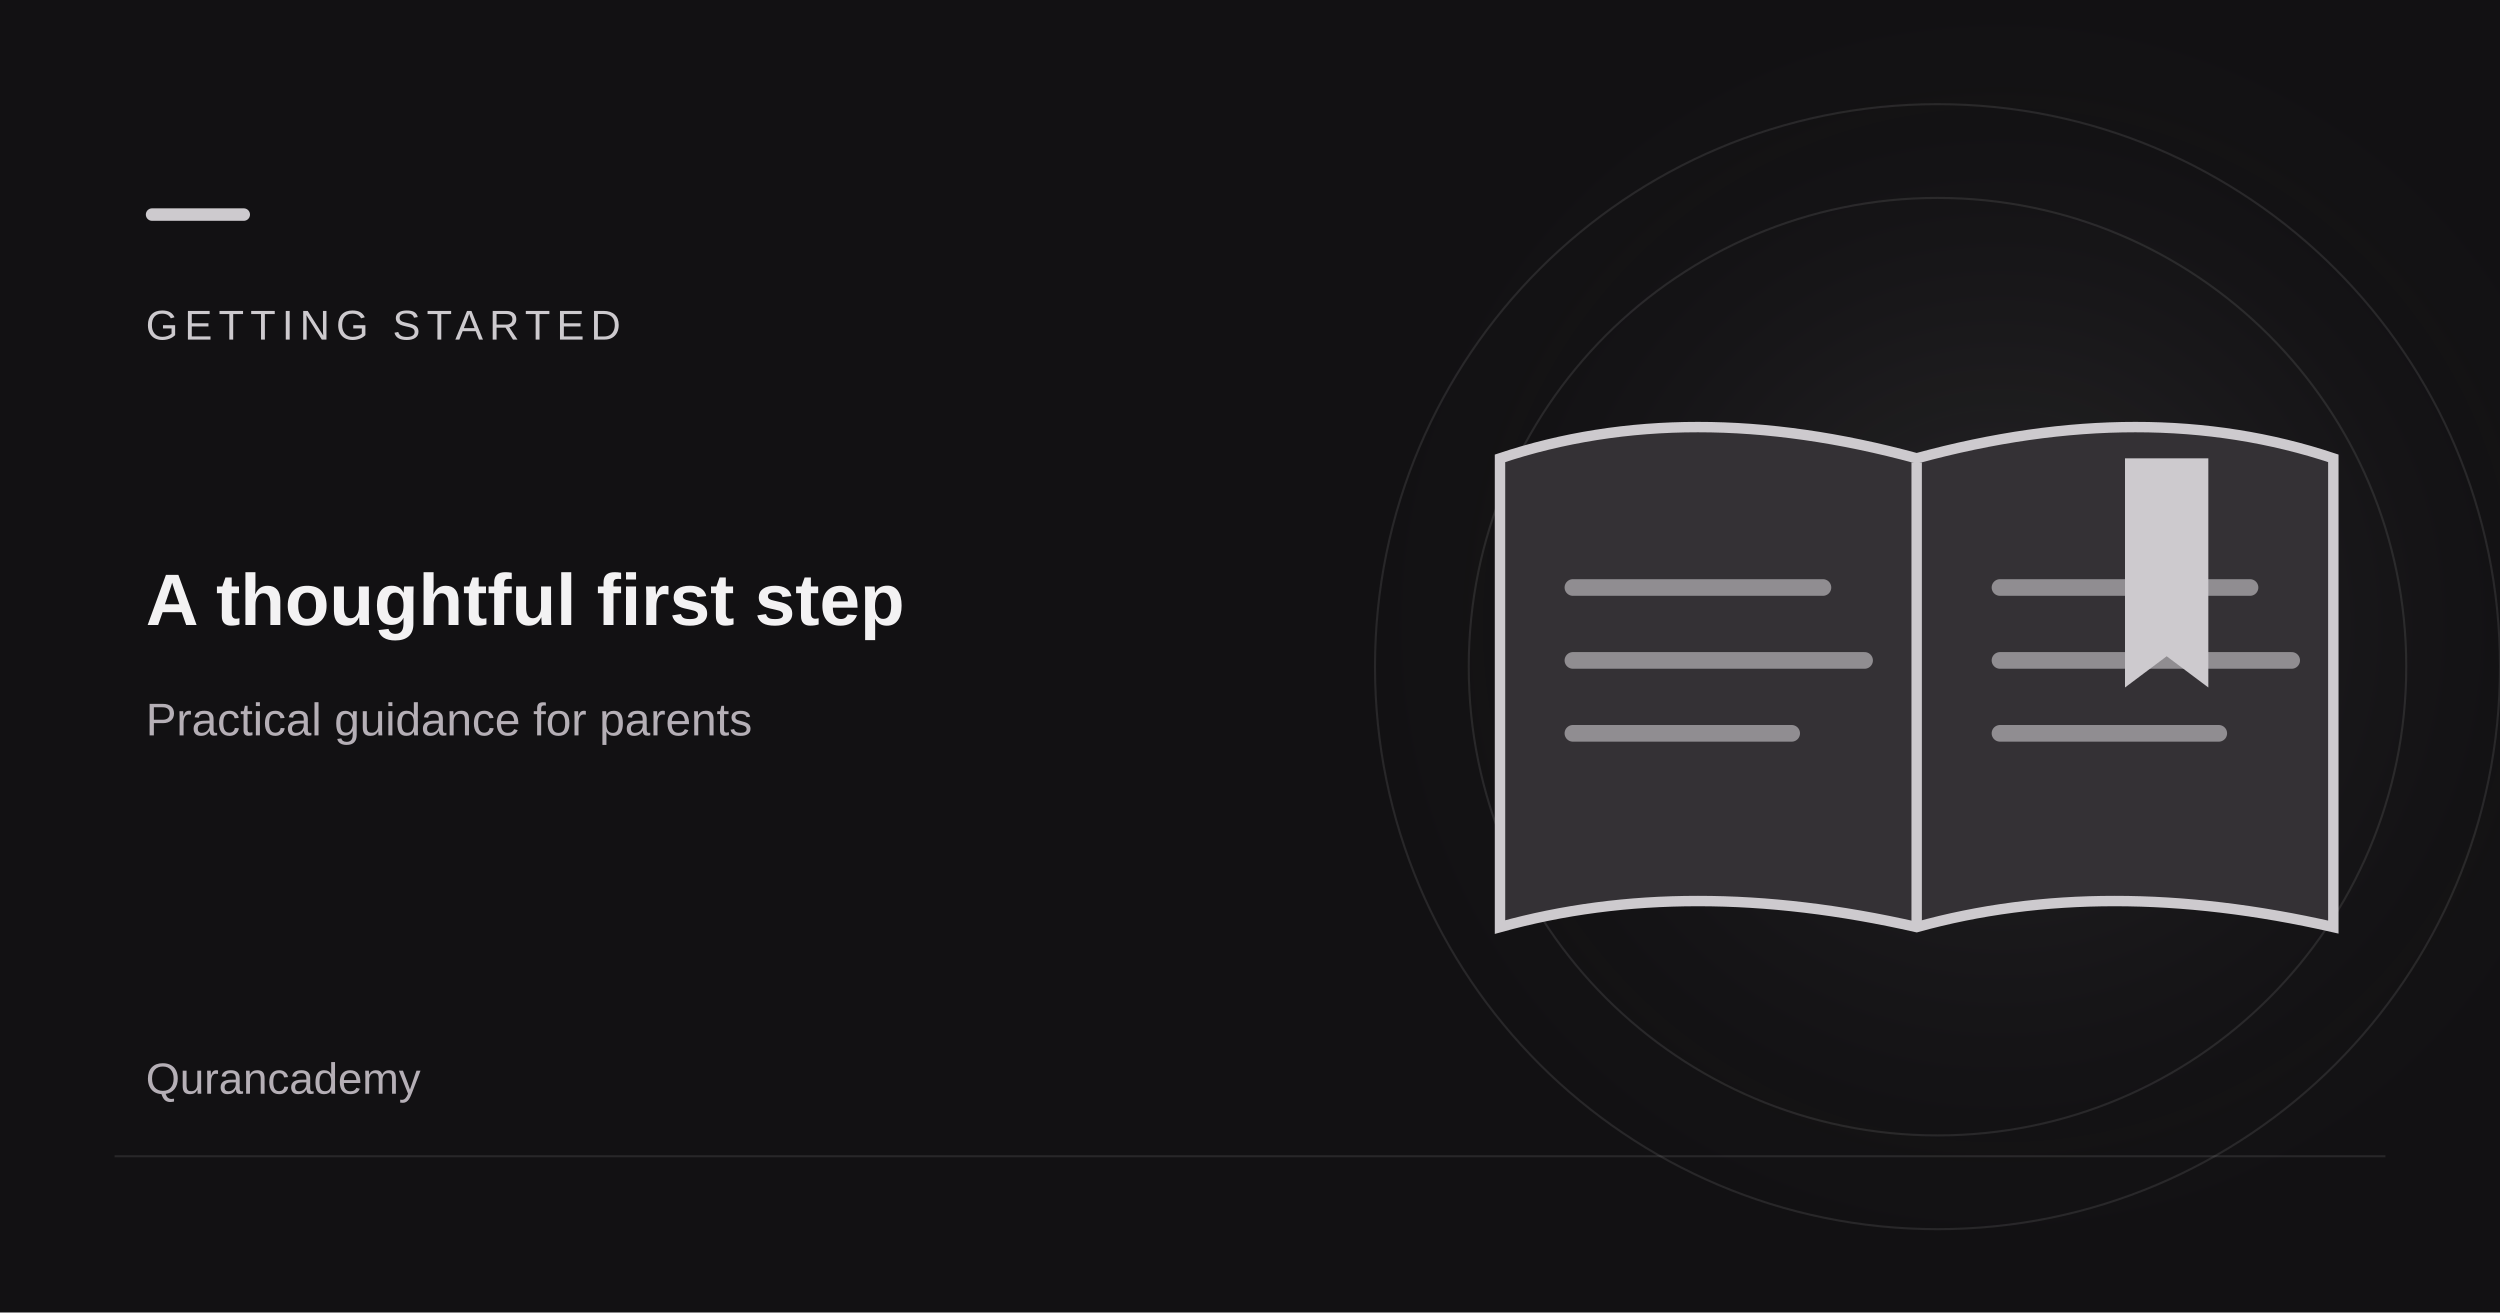
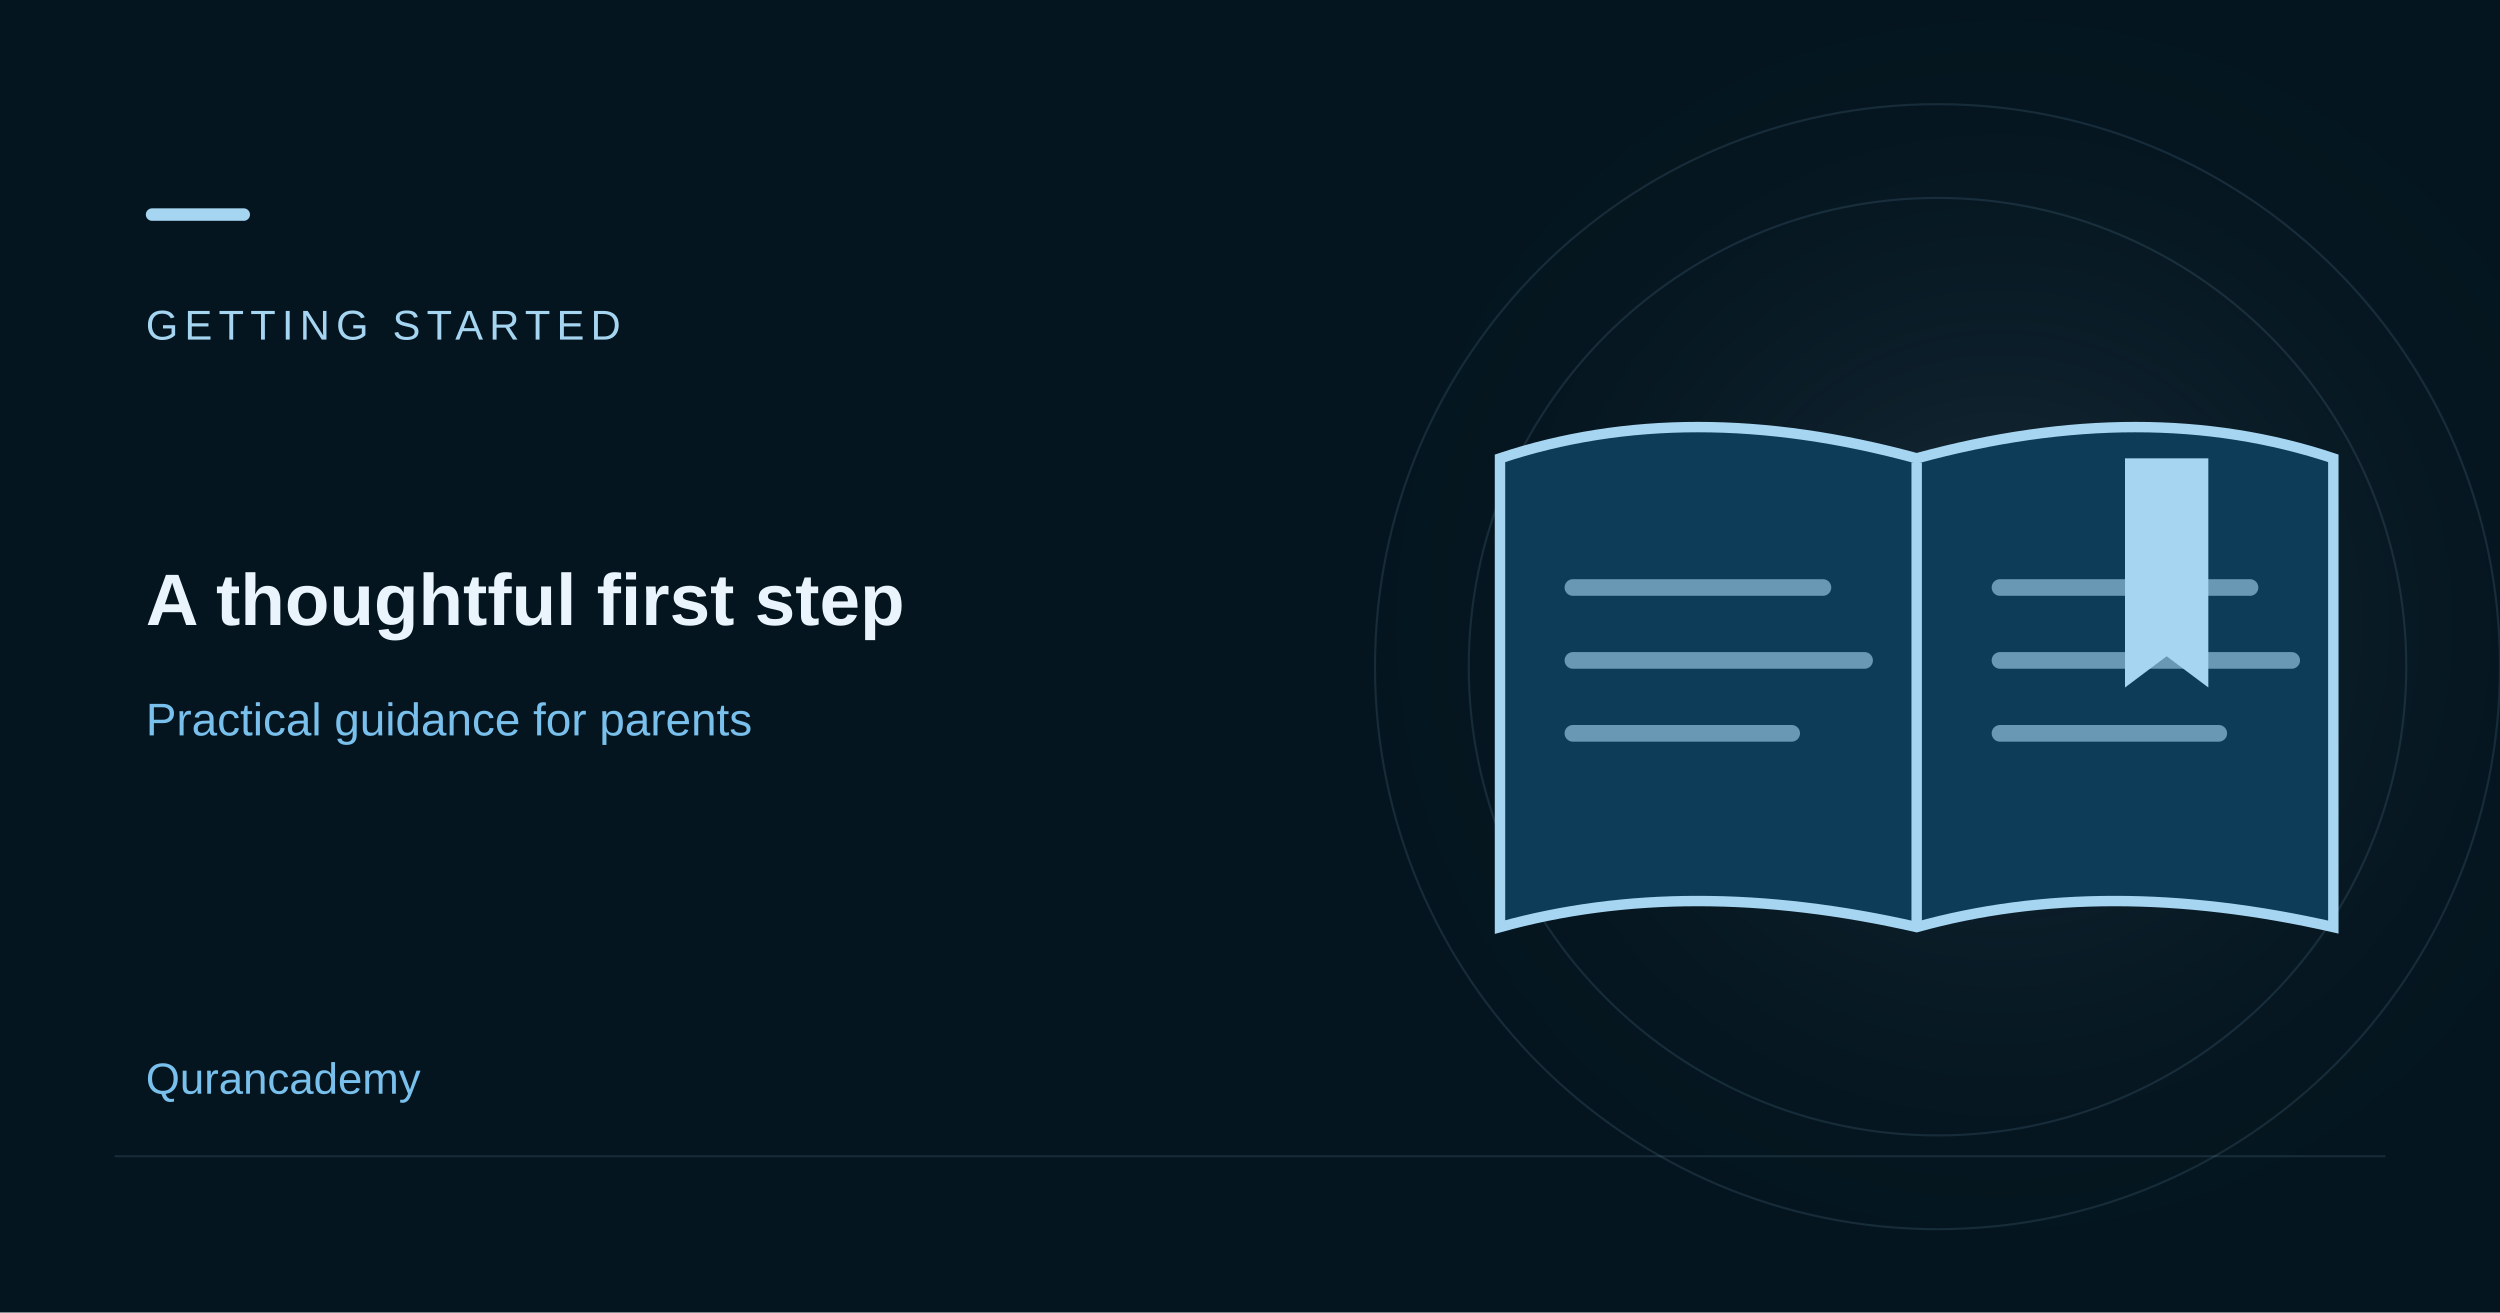
<svg xmlns="http://www.w3.org/2000/svg" width="1200" height="630" viewBox="0 0 1200 630">
  <defs>
    <radialGradient id="wash">
-       <stop stop-color="#cdcace" stop-opacity=".13" />
-       <stop offset="1" stop-color="#121113" stop-opacity="0" />
+       <stop stop-color="#a6d5f2" stop-opacity=".13" />
+       <stop offset="1" stop-color="#04151f" stop-opacity="0" />
    </radialGradient>
  </defs>
-   <rect width="1200" height="630" fill="#121113" />
+   <rect width="1200" height="630" fill="#04151f" />
  <circle cx="960" cy="300" r="320" fill="url(#wash)" />
-   <g fill="none" stroke="#cdcace" stroke-opacity=".12">
+   <g fill="none" stroke="#a6d5f2" stroke-opacity=".12">
    <circle cx="930" cy="320" r="225" />
    <circle cx="930" cy="320" r="270" />
    <path d="M55 555h1090" />
  </g>
-   <rect x="70" y="100" width="50" height="6" rx="3" fill="#cdcace" />
-   <text x="70" y="163" fill="#cdcace" font-family="Arial,sans-serif" font-size="20" letter-spacing="3">GETTING STARTED</text>
-   <text x="70" y="300" fill="#f3f2f3" font-family="Arial,sans-serif" font-size="35" font-weight="700">A thoughtful first step</text>
-   <text x="70" y="353" fill="#b5afb6" font-family="Arial,sans-serif" font-size="22">Practical guidance for parents</text>
-   <text x="70" y="525" fill="#b5afb6" font-family="Arial,sans-serif" font-size="21">Qurancademy</text>
-   <path d="M720 220q90-30 200 0q110-30 200 0v225q-110-25-200 0q-110-25-200 0z" fill="#343135" stroke="#cdcace" stroke-width="5" />
-   <path d="M920 222v224" stroke="#cdcace" stroke-width="5" />
-   <path d="M755 282h120m-120 35h140m-140 35h105M960 282h120m-120 35h140m-140 35h105" stroke="#cdcace" stroke-width="8" stroke-linecap="round" opacity=".6" />
-   <path d="M1060 220v110l-20-15-20 15V220" fill="#cdcace" />
+   <rect x="70" y="100" width="50" height="6" rx="3" fill="#a6d5f2" />
+   <text x="70" y="163" fill="#a6d5f2" font-family="Arial,sans-serif" font-size="20" letter-spacing="3">GETTING STARTED</text>
+   <text x="70" y="300" fill="#e9f4fc" font-family="Arial,sans-serif" font-size="35" font-weight="700">A thoughtful first step</text>
+   <text x="70" y="353" fill="#79c0ec" font-family="Arial,sans-serif" font-size="22">Practical guidance for parents</text>
+   <text x="70" y="525" fill="#79c0ec" font-family="Arial,sans-serif" font-size="21">Qurancademy</text>
+   <path d="M720 220q90-30 200 0q110-30 200 0v225q-110-25-200 0q-110-25-200 0z" fill="#0d3c59" stroke="#a6d5f2" stroke-width="5" />
+   <path d="M920 222v224" stroke="#a6d5f2" stroke-width="5" />
+   <path d="M755 282h120m-120 35h140m-140 35h105M960 282h120m-120 35h140m-140 35h105" stroke="#a6d5f2" stroke-width="8" stroke-linecap="round" opacity=".6" />
+   <path d="M1060 220v110l-20-15-20 15V220" fill="#a6d5f2" />
</svg>
